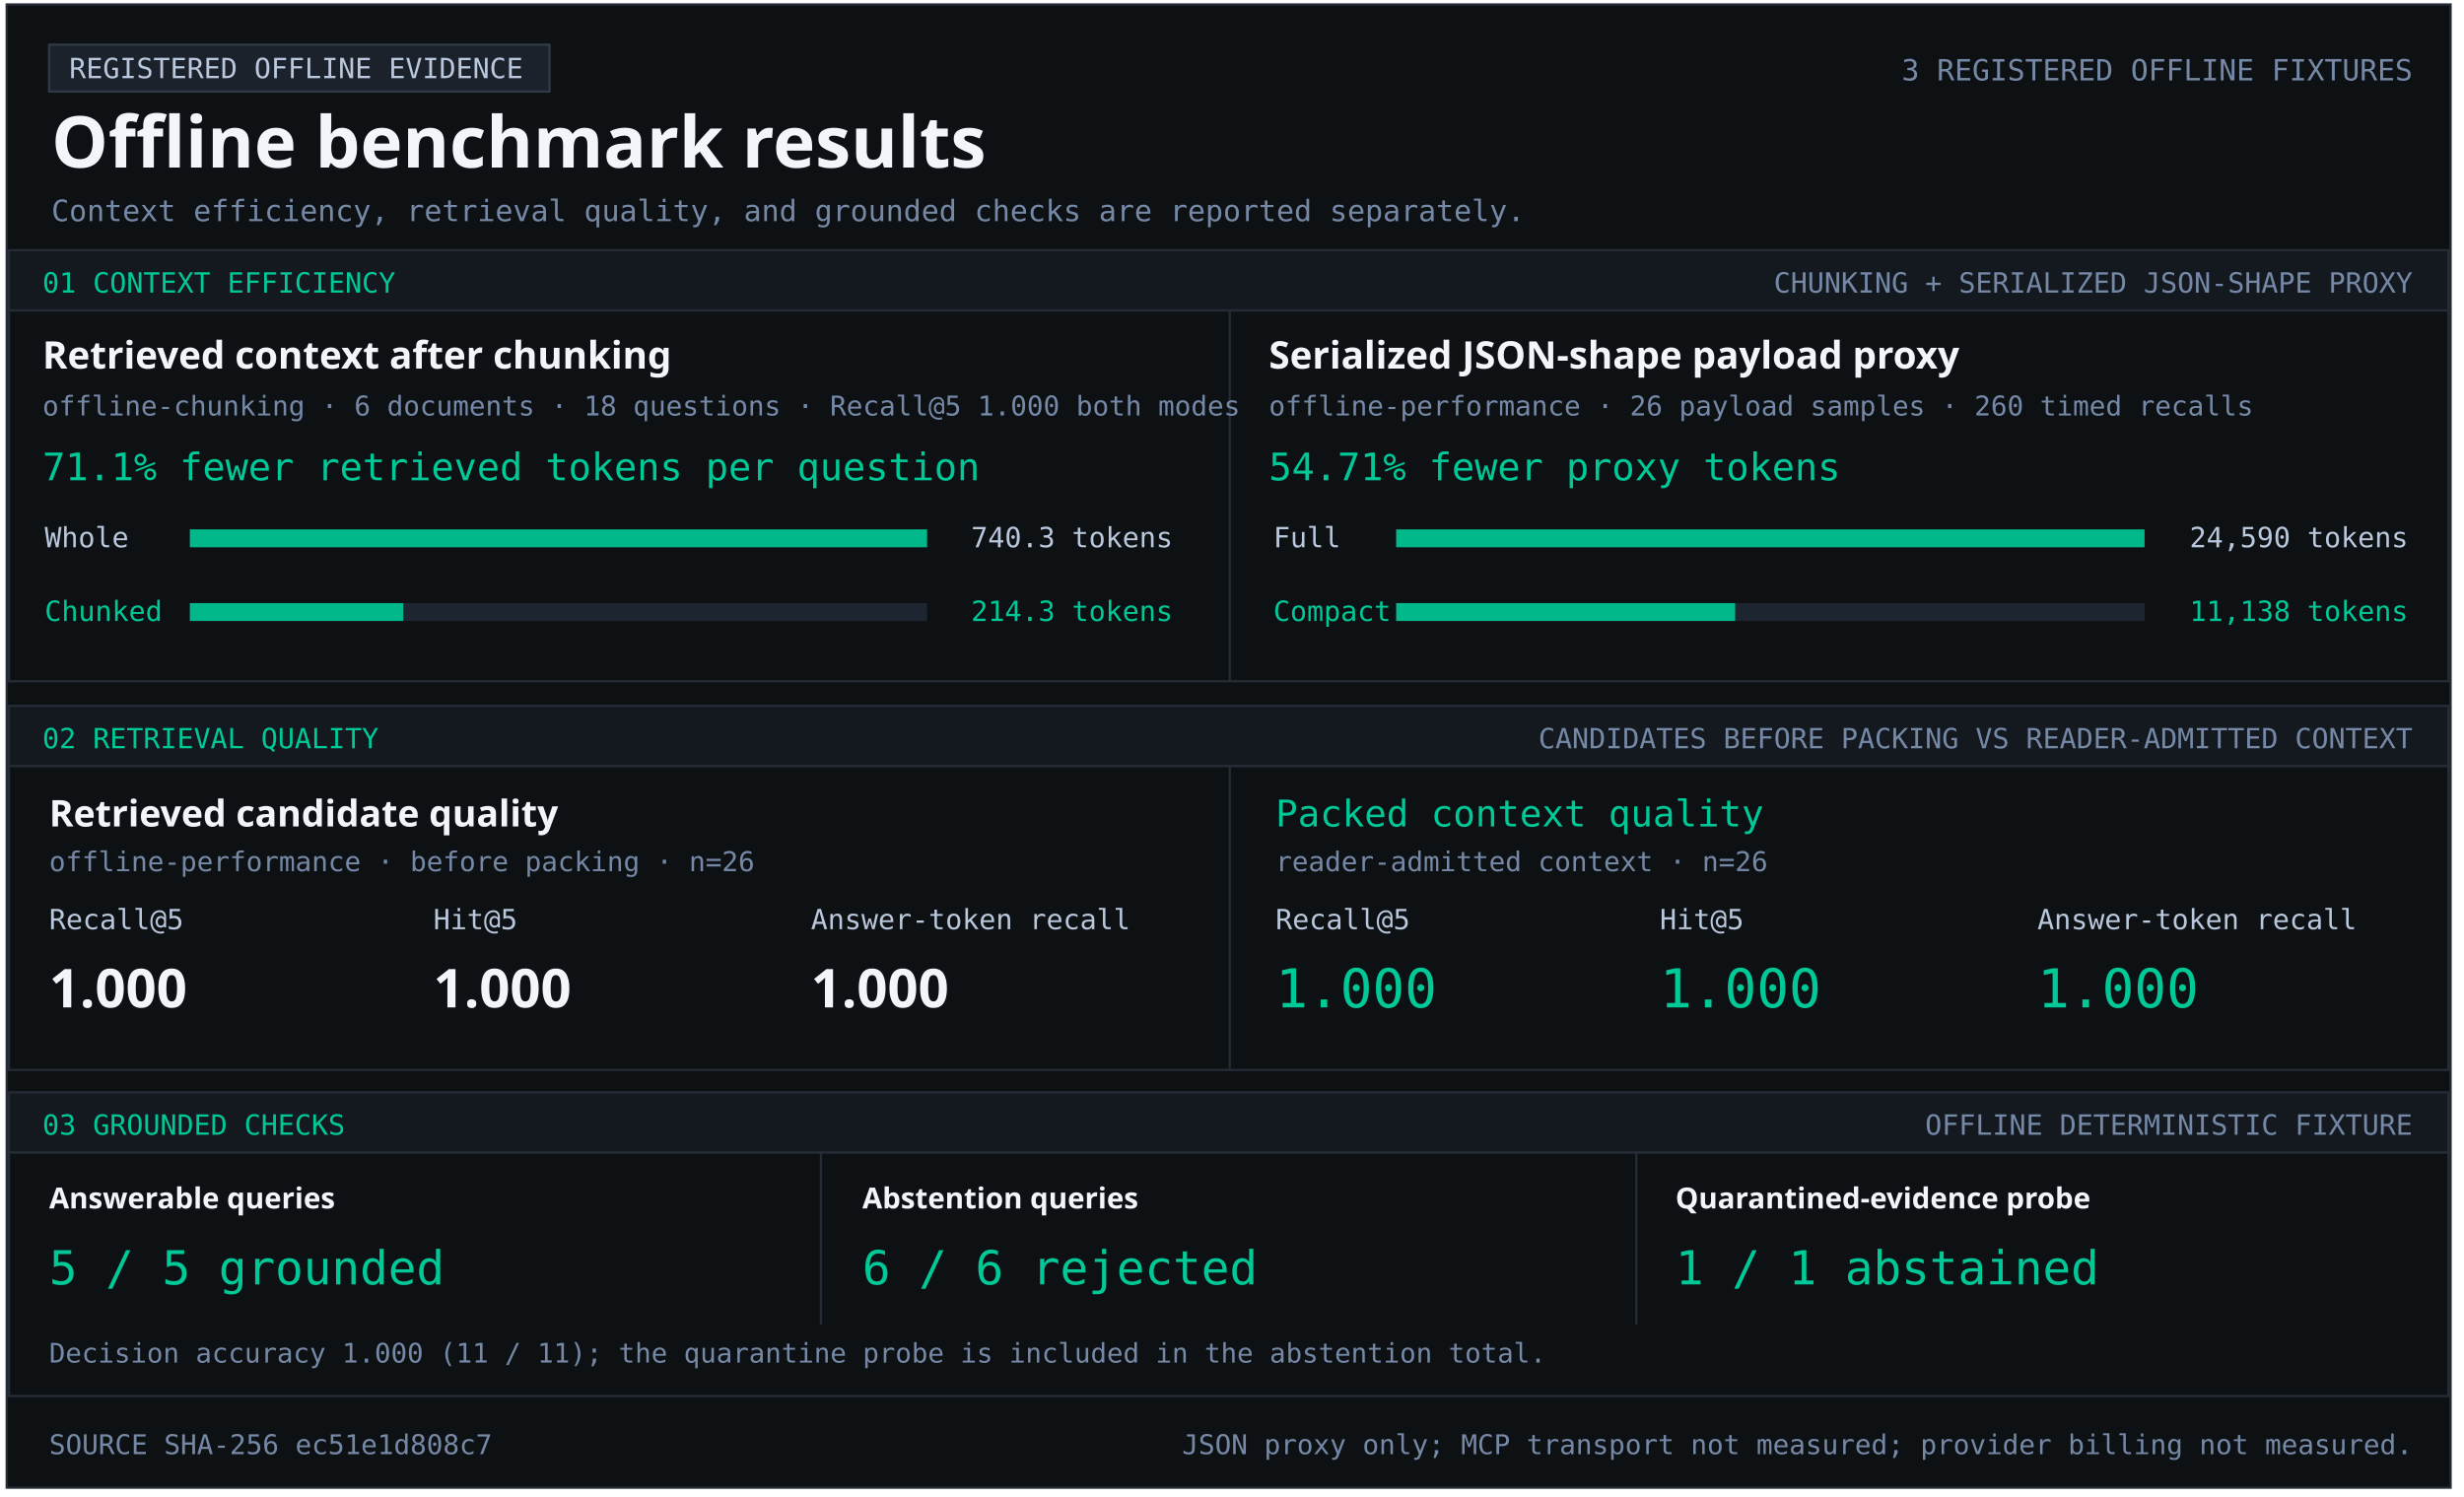
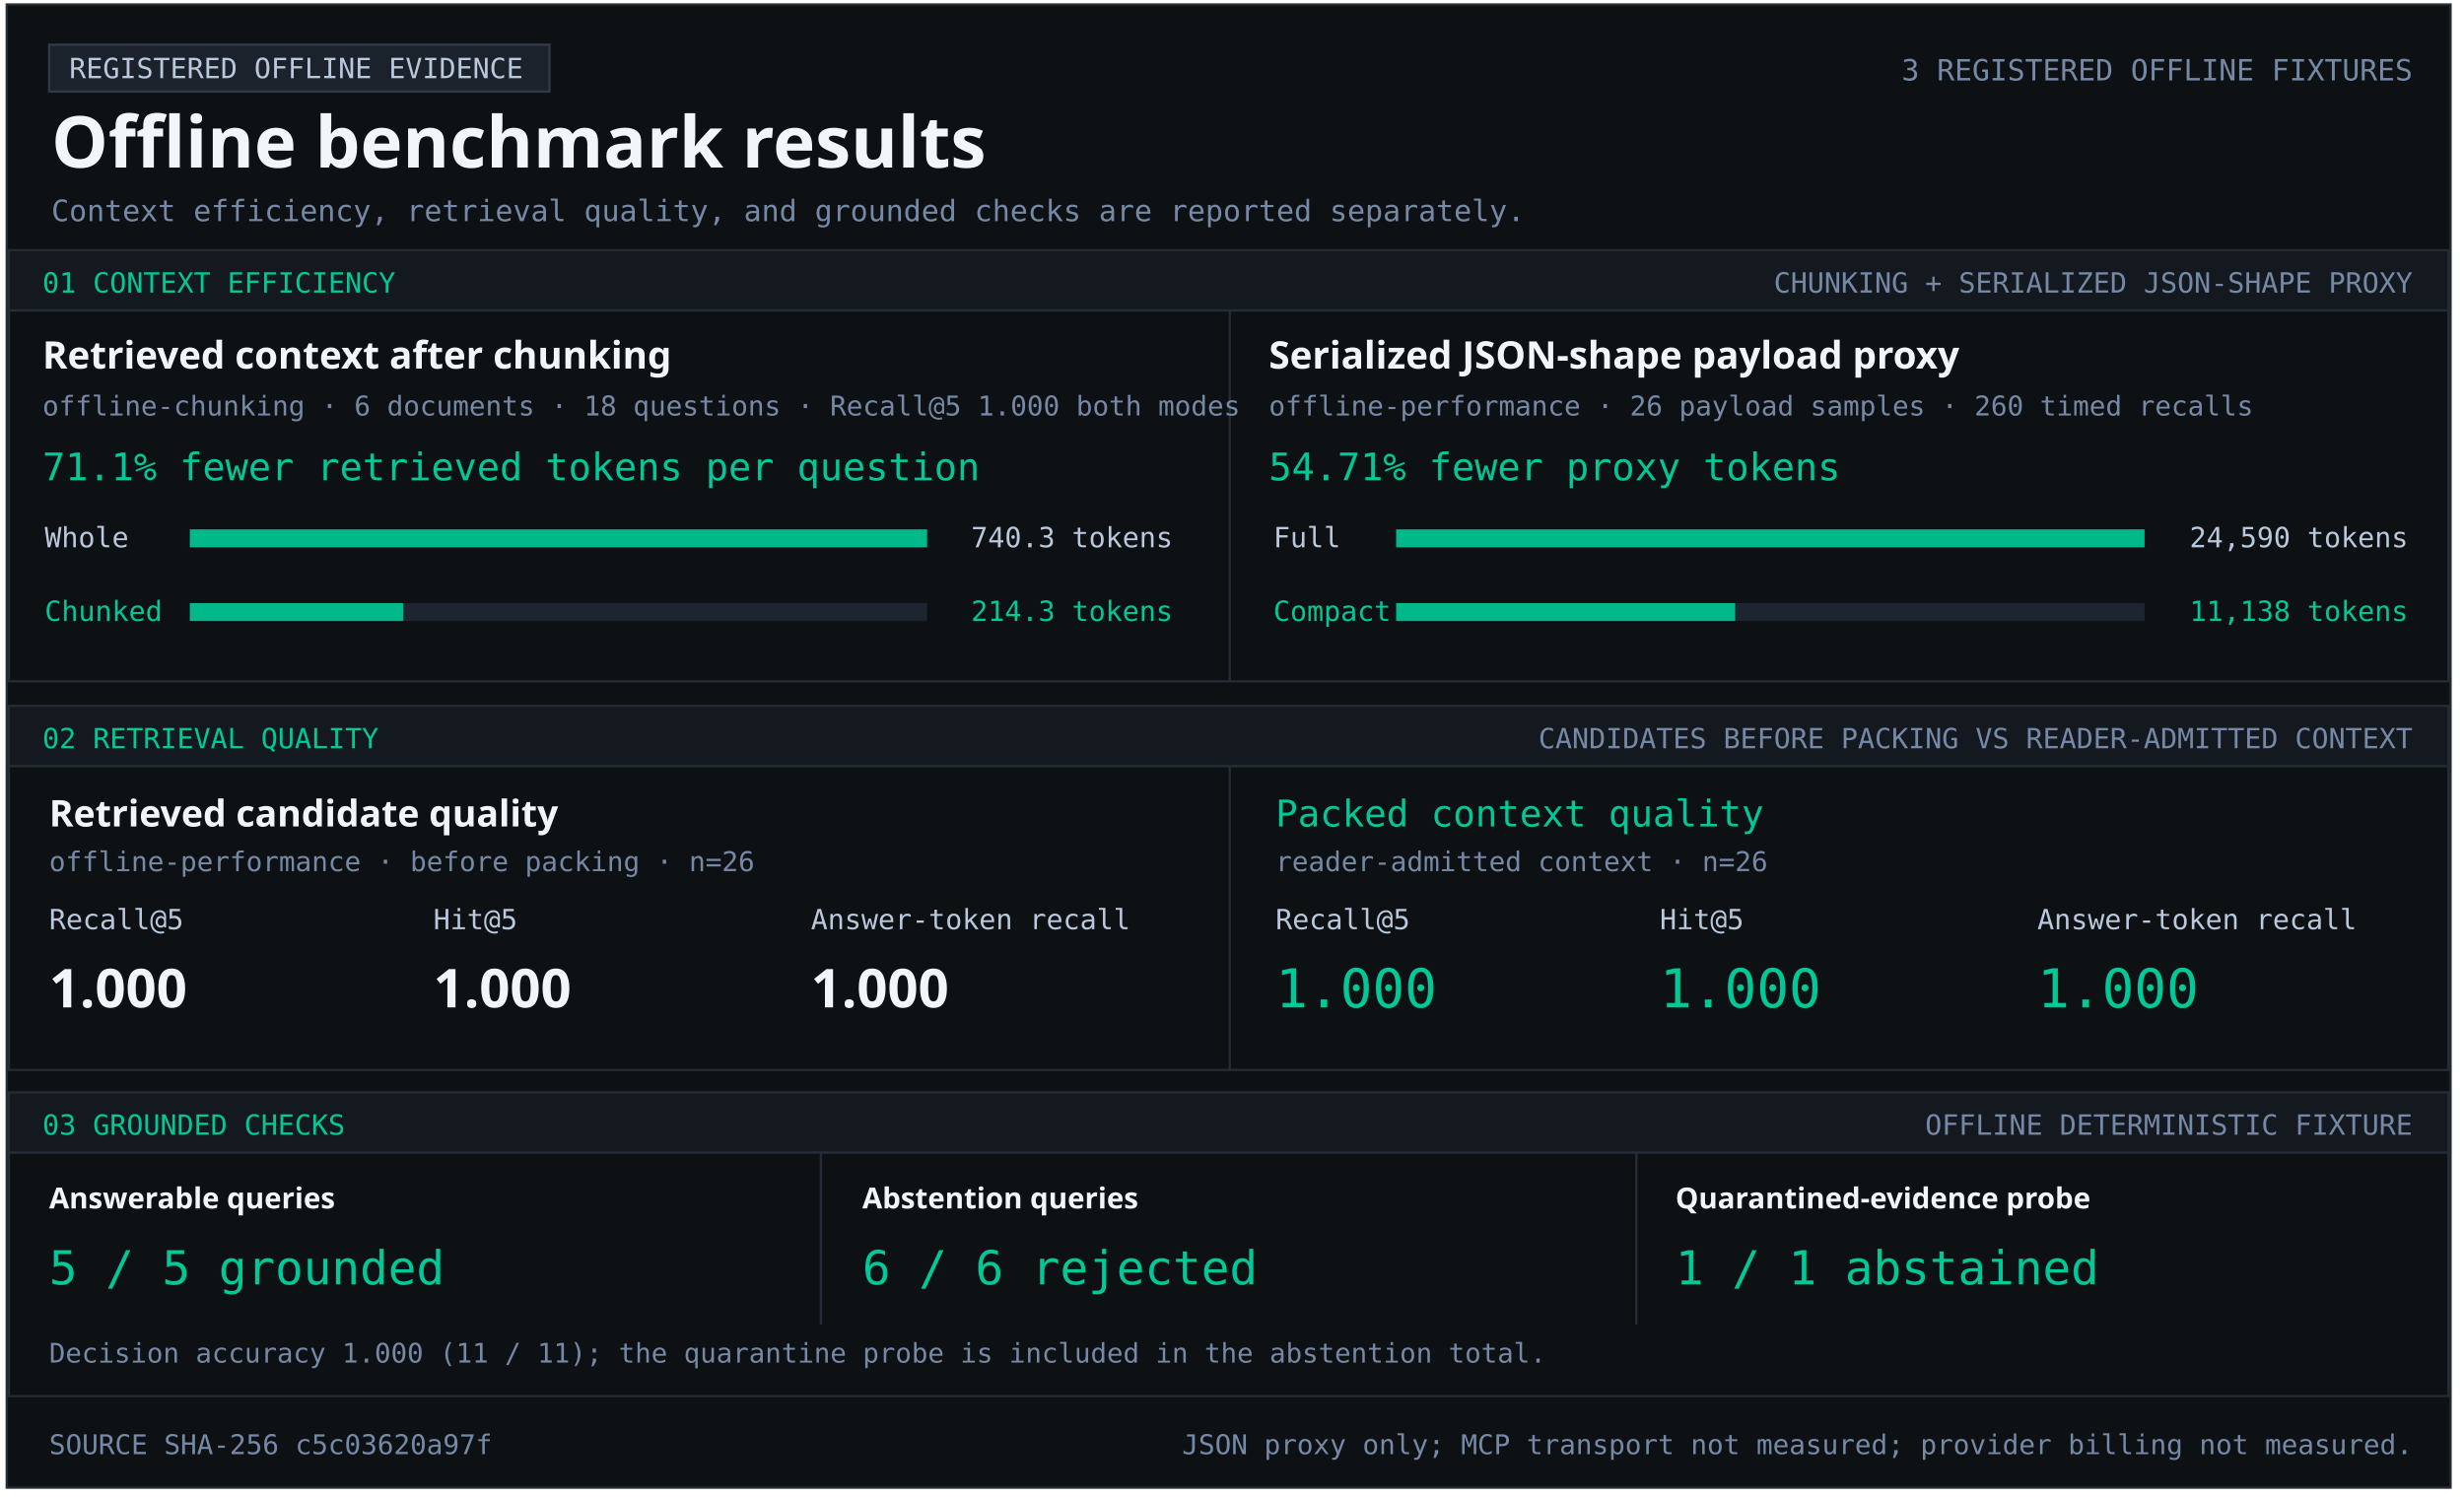
<svg xmlns="http://www.w3.org/2000/svg" width="1103" height="670" viewBox="0 0 1103 670" role="img" aria-labelledby="title desc">
  <style>text{font-family:Consolas,monospace;fill:#b9c8dc} .heading{font-family:Segoe UI,sans-serif;font-weight:700;fill:#f2f5f9} .green{fill:#00c896}.muted{fill:#7589a7}</style>
  <rect x="3" y="2" width="1094" height="664" fill="#0e1114" stroke="#252c36" />
  <rect x="22" y="20" width="224" height="21" fill="#1c222b" stroke="#303a47" />
  <text x="31" y="35" font-size="12.5" text-anchor="start">REGISTERED OFFLINE EVIDENCE</text>
  <text x="23" y="75" font-size="32" class="heading" text-anchor="start">Offline benchmark results</text>
  <text x="1080" y="36" font-size="13.1" class="muted" text-anchor="end">3 REGISTERED OFFLINE FIXTURES</text>
  <text x="23" y="99" font-size="13.2" class="muted" text-anchor="start">Context efficiency, retrieval quality, and grounded checks are reported separately.</text>
  <rect x="4" y="112" width="1092" height="27" fill="#141920" stroke="#252c36" />
  <text x="19" y="131" font-size="12.5" class="green" text-anchor="start">01  CONTEXT EFFICIENCY</text>
  <text x="1080" y="131" font-size="12.5" class="muted" text-anchor="end">CHUNKING + SERIALIZED JSON-SHAPE PROXY</text>
  <rect x="4" y="139" width="1092" height="166" fill="#0e1114" stroke="#252c36" />
  <rect x="550" y="139" width="1" height="166" fill="#252c36" />
  <text x="19" y="165" font-size="17" class="heading" text-anchor="start">Retrieved context after chunking</text>
  <text x="19" y="186" font-size="12.2" class="muted" text-anchor="start">offline-chunking · 6 documents · 18 questions · Recall@5 1.000 both modes</text>
  <text x="19" y="215" font-size="17" class="green" text-anchor="start">71.1% fewer retrieved tokens per question</text>
  <text x="20" y="245" font-size="12.5" text-anchor="start">Whole</text>
  <rect x="85" y="237" width="330" height="8" fill="#1d2530" />
  <rect x="85" y="237" width="330.00" height="8" fill="#00b889" />
  <text x="525" y="245" font-size="12.5" text-anchor="end">740.3 tokens</text>
  <text x="20" y="278" font-size="12.5" class="green" text-anchor="start">Chunked</text>
  <rect x="85" y="270" width="330" height="8" fill="#1d2530" />
  <rect x="85" y="270" width="95.53" height="8" fill="#00b889" />
  <text x="525" y="278" font-size="12.5" class="green" text-anchor="end">214.3 tokens</text>
  <text x="568" y="165" font-size="17" class="heading" text-anchor="start">Serialized JSON-shape payload proxy</text>
  <text x="568" y="186" font-size="12.2" class="muted" text-anchor="start">offline-performance · 26 payload samples · 260 timed recalls</text>
  <text x="568" y="215" font-size="17" class="green" text-anchor="start">54.71% fewer proxy tokens</text>
  <text x="570" y="245" font-size="12.5" text-anchor="start">Full</text>
  <rect x="625" y="237" width="335" height="8" fill="#1d2530" />
  <rect x="625" y="237" width="335.00" height="8" fill="#00b889" />
  <text x="1078" y="245" font-size="12.5" text-anchor="end">24,590 tokens</text>
  <text x="570" y="278" font-size="12.5" class="green" text-anchor="start">Compact</text>
  <rect x="625" y="270" width="335" height="8" fill="#1d2530" />
  <rect x="625" y="270" width="151.74" height="8" fill="#00b889" />
  <text x="1078" y="278" font-size="12.5" class="green" text-anchor="end">11,138 tokens</text>
  <rect x="4" y="316" width="1092" height="27" fill="#141920" stroke="#252c36" />
  <text x="19" y="335" font-size="12.5" class="green" text-anchor="start">02  RETRIEVAL QUALITY</text>
  <text x="1080" y="335" font-size="12.5" class="muted" text-anchor="end">CANDIDATES BEFORE PACKING VS READER-ADMITTED CONTEXT</text>
  <rect x="4" y="343" width="1092" height="136" fill="#0e1114" stroke="#252c36" />
  <rect x="550" y="343" width="1" height="136" fill="#252c36" />
  <text x="22" y="370" font-size="16.5" class="heading" text-anchor="start">Retrieved candidate quality</text>
  <text x="22" y="390" font-size="12.2" class="muted" text-anchor="start">offline-performance · before packing · n=26</text>
  <text x="22" y="416" font-size="12.5" text-anchor="start">Recall@5</text>
  <text x="194" y="416" font-size="12.5" text-anchor="start">Hit@5</text>
  <text x="363" y="416" font-size="12.5" text-anchor="start">Answer-token recall</text>
  <text x="22" y="451" font-size="24" class="heading" text-anchor="start">1.000</text>
  <text x="194" y="451" font-size="24" class="heading" text-anchor="start">1.000</text>
  <text x="363" y="451" font-size="24" class="heading" text-anchor="start">1.000</text>
  <text x="571" y="370" font-size="16.5" class="green" text-anchor="start">Packed context quality</text>
  <text x="571" y="390" font-size="12.2" class="muted" text-anchor="start">reader-admitted context · n=26</text>
  <text x="571" y="416" font-size="12.5" text-anchor="start">Recall@5</text>
  <text x="743" y="416" font-size="12.5" text-anchor="start">Hit@5</text>
  <text x="912" y="416" font-size="12.5" text-anchor="start">Answer-token recall</text>
  <text x="571" y="451" font-size="24" class="green" text-anchor="start">1.000</text>
  <text x="743" y="451" font-size="24" class="green" text-anchor="start">1.000</text>
  <text x="912" y="451" font-size="24" class="green" text-anchor="start">1.000</text>
  <rect x="4" y="489" width="1092" height="27" fill="#141920" stroke="#252c36" />
  <text x="19" y="508" font-size="12.5" class="green" text-anchor="start">03  GROUNDED CHECKS</text>
  <text x="1080" y="508" font-size="12.5" class="muted" text-anchor="end">OFFLINE DETERMINISTIC FIXTURE</text>
  <rect x="4" y="516" width="1092" height="109" fill="#0e1114" stroke="#252c36" />
  <rect x="367" y="516" width="1" height="77" fill="#252c36" />
  <rect x="732" y="516" width="1" height="77" fill="#252c36" />
  <text x="22" y="541" font-size="13" class="heading" text-anchor="start">Answerable queries</text>
  <text x="22" y="575" font-size="21" class="green" text-anchor="start">5 / 5 grounded</text>
  <text x="386" y="541" font-size="13" class="heading" text-anchor="start">Abstention queries</text>
  <text x="386" y="575" font-size="21" class="green" text-anchor="start">6 / 6 rejected</text>
  <text x="750" y="541" font-size="13" class="heading" text-anchor="start">Quarantined-evidence probe</text>
  <text x="750" y="575" font-size="21" class="green" text-anchor="start">1 / 1 abstained</text>
  <text x="22" y="610" font-size="12.1" class="muted" text-anchor="start">Decision accuracy 1.000 (11 / 11); the quarantine probe is included in the abstention total.</text>
-   <text x="22" y="651" font-size="12.2" class="muted" text-anchor="start">SOURCE SHA-256  ec51e1d808c7</text>
+   <text x="22" y="651" font-size="12.2" class="muted" text-anchor="start">SOURCE SHA-256  c5c03620a97f</text>
  <text x="1080" y="651" font-size="12.2" class="muted" text-anchor="end">JSON proxy only; MCP transport not measured; provider billing not measured.</text>
</svg>
